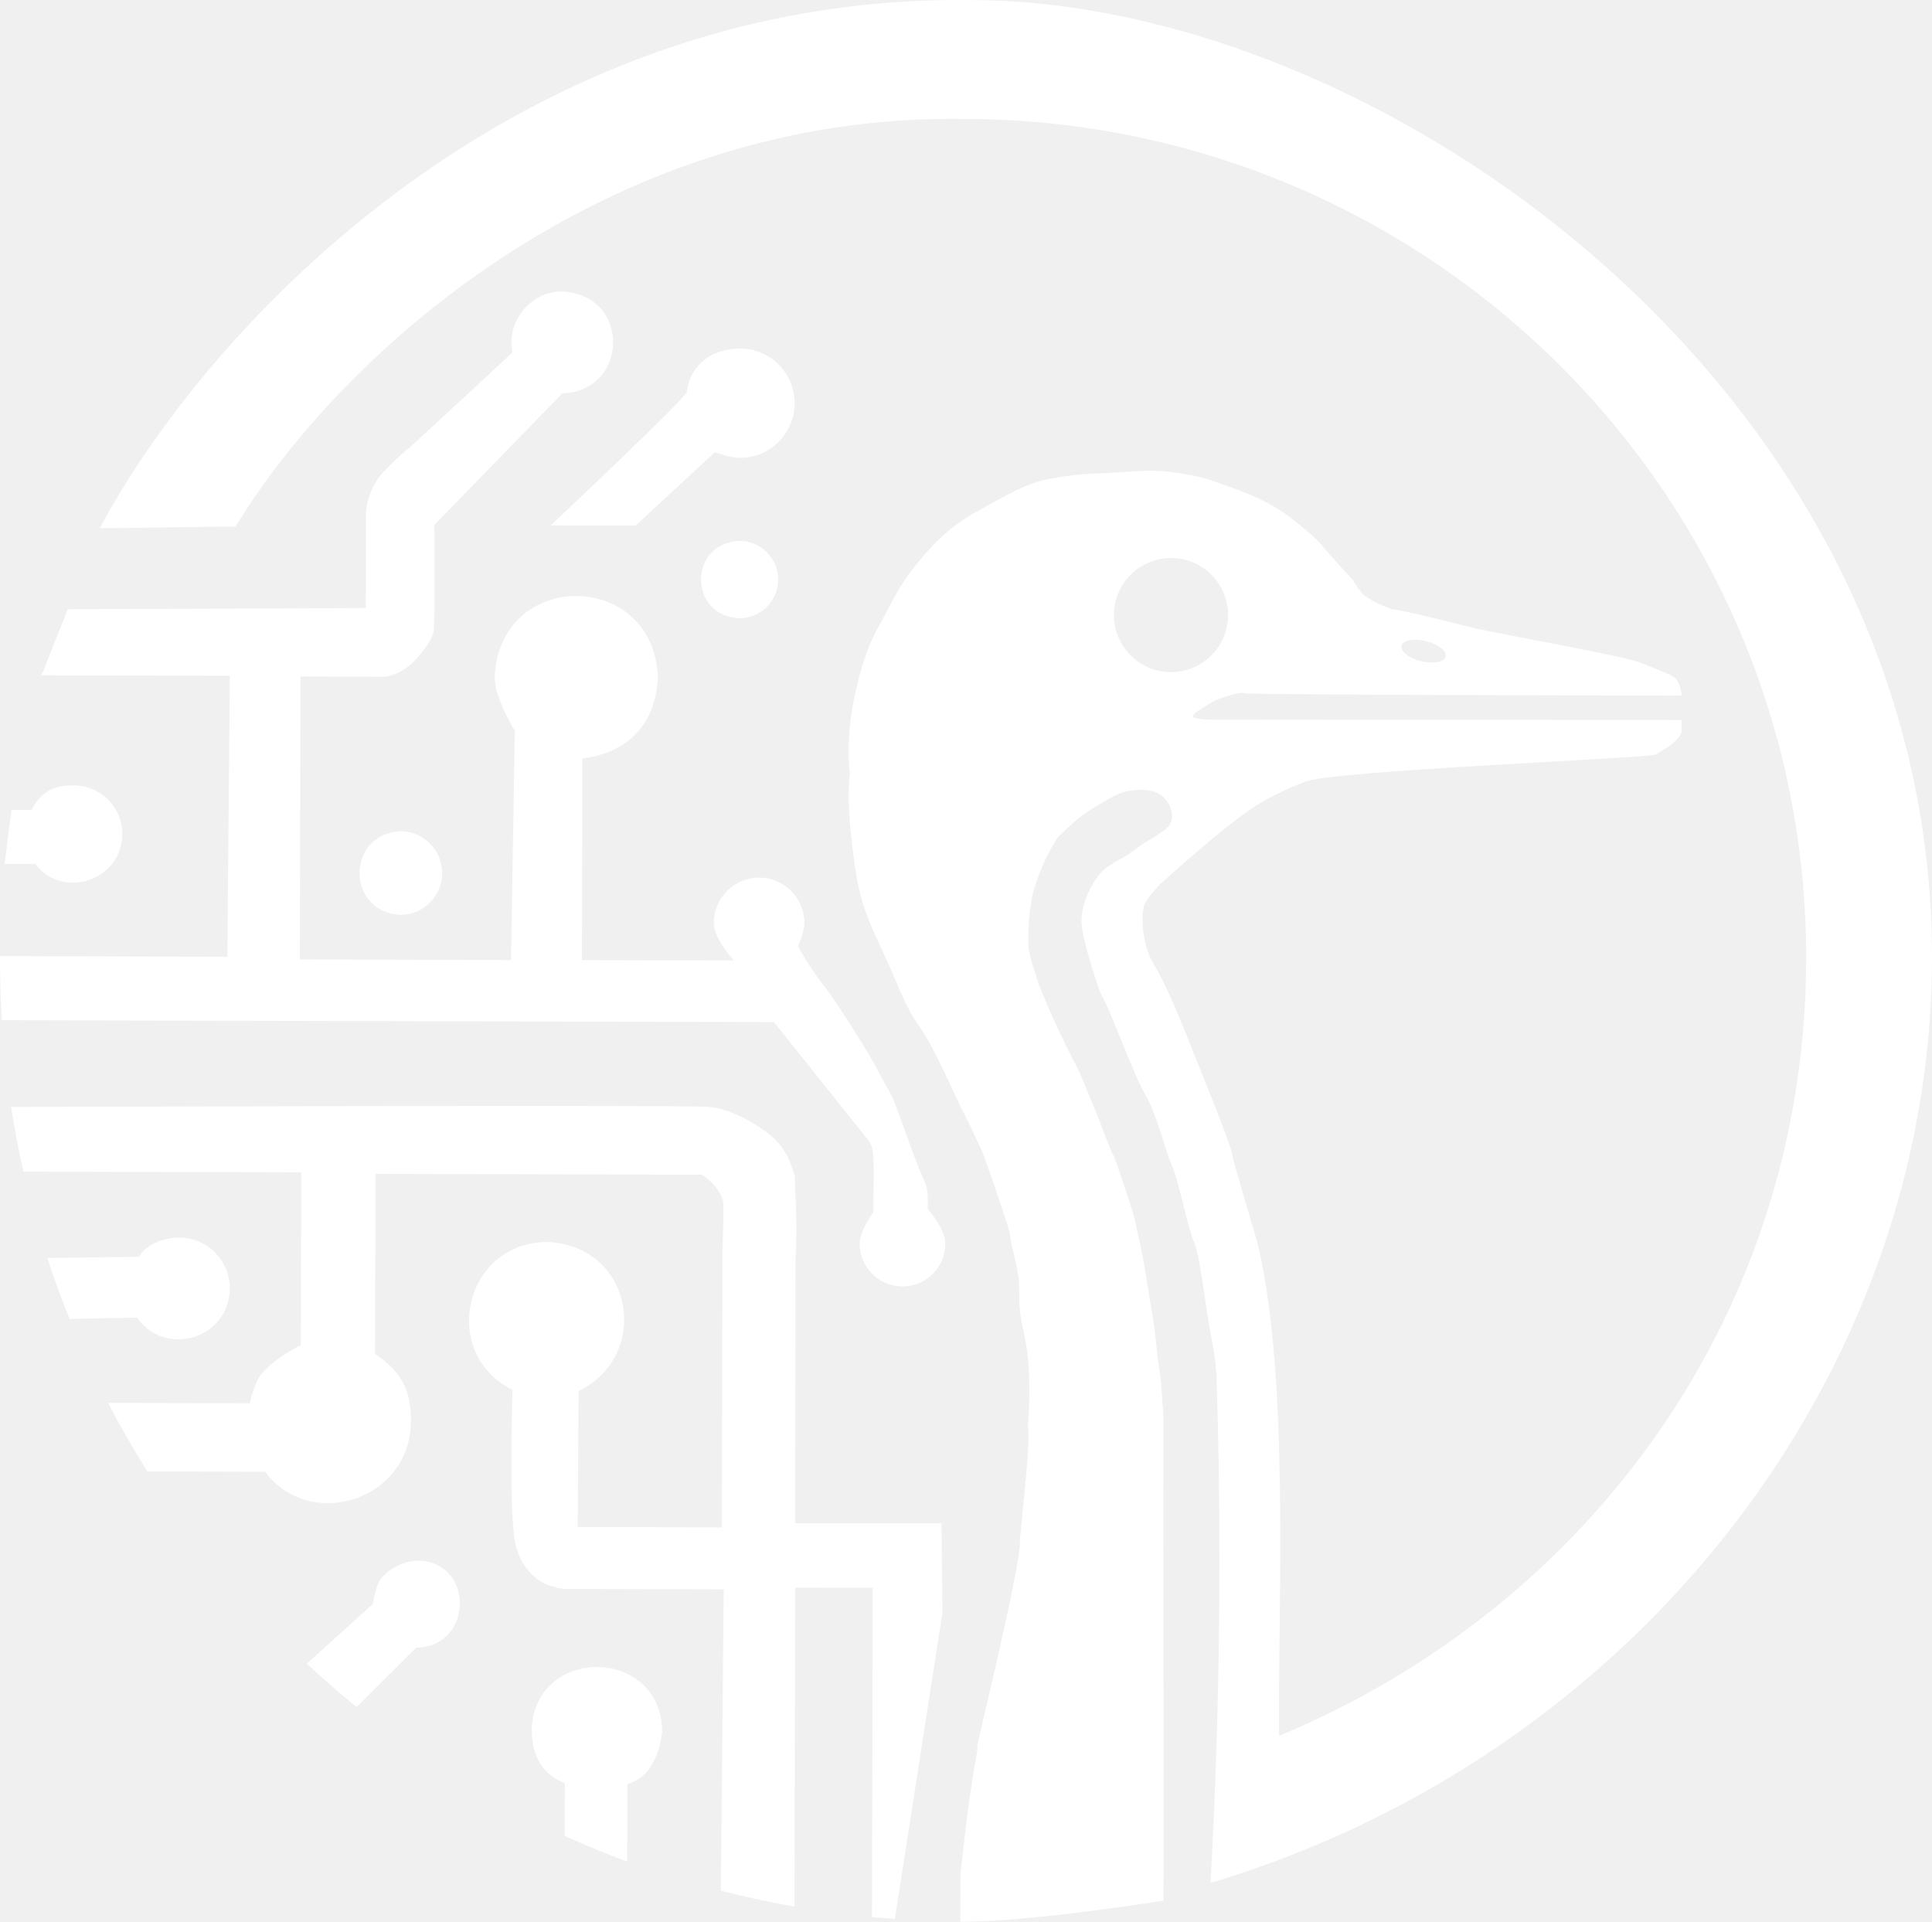
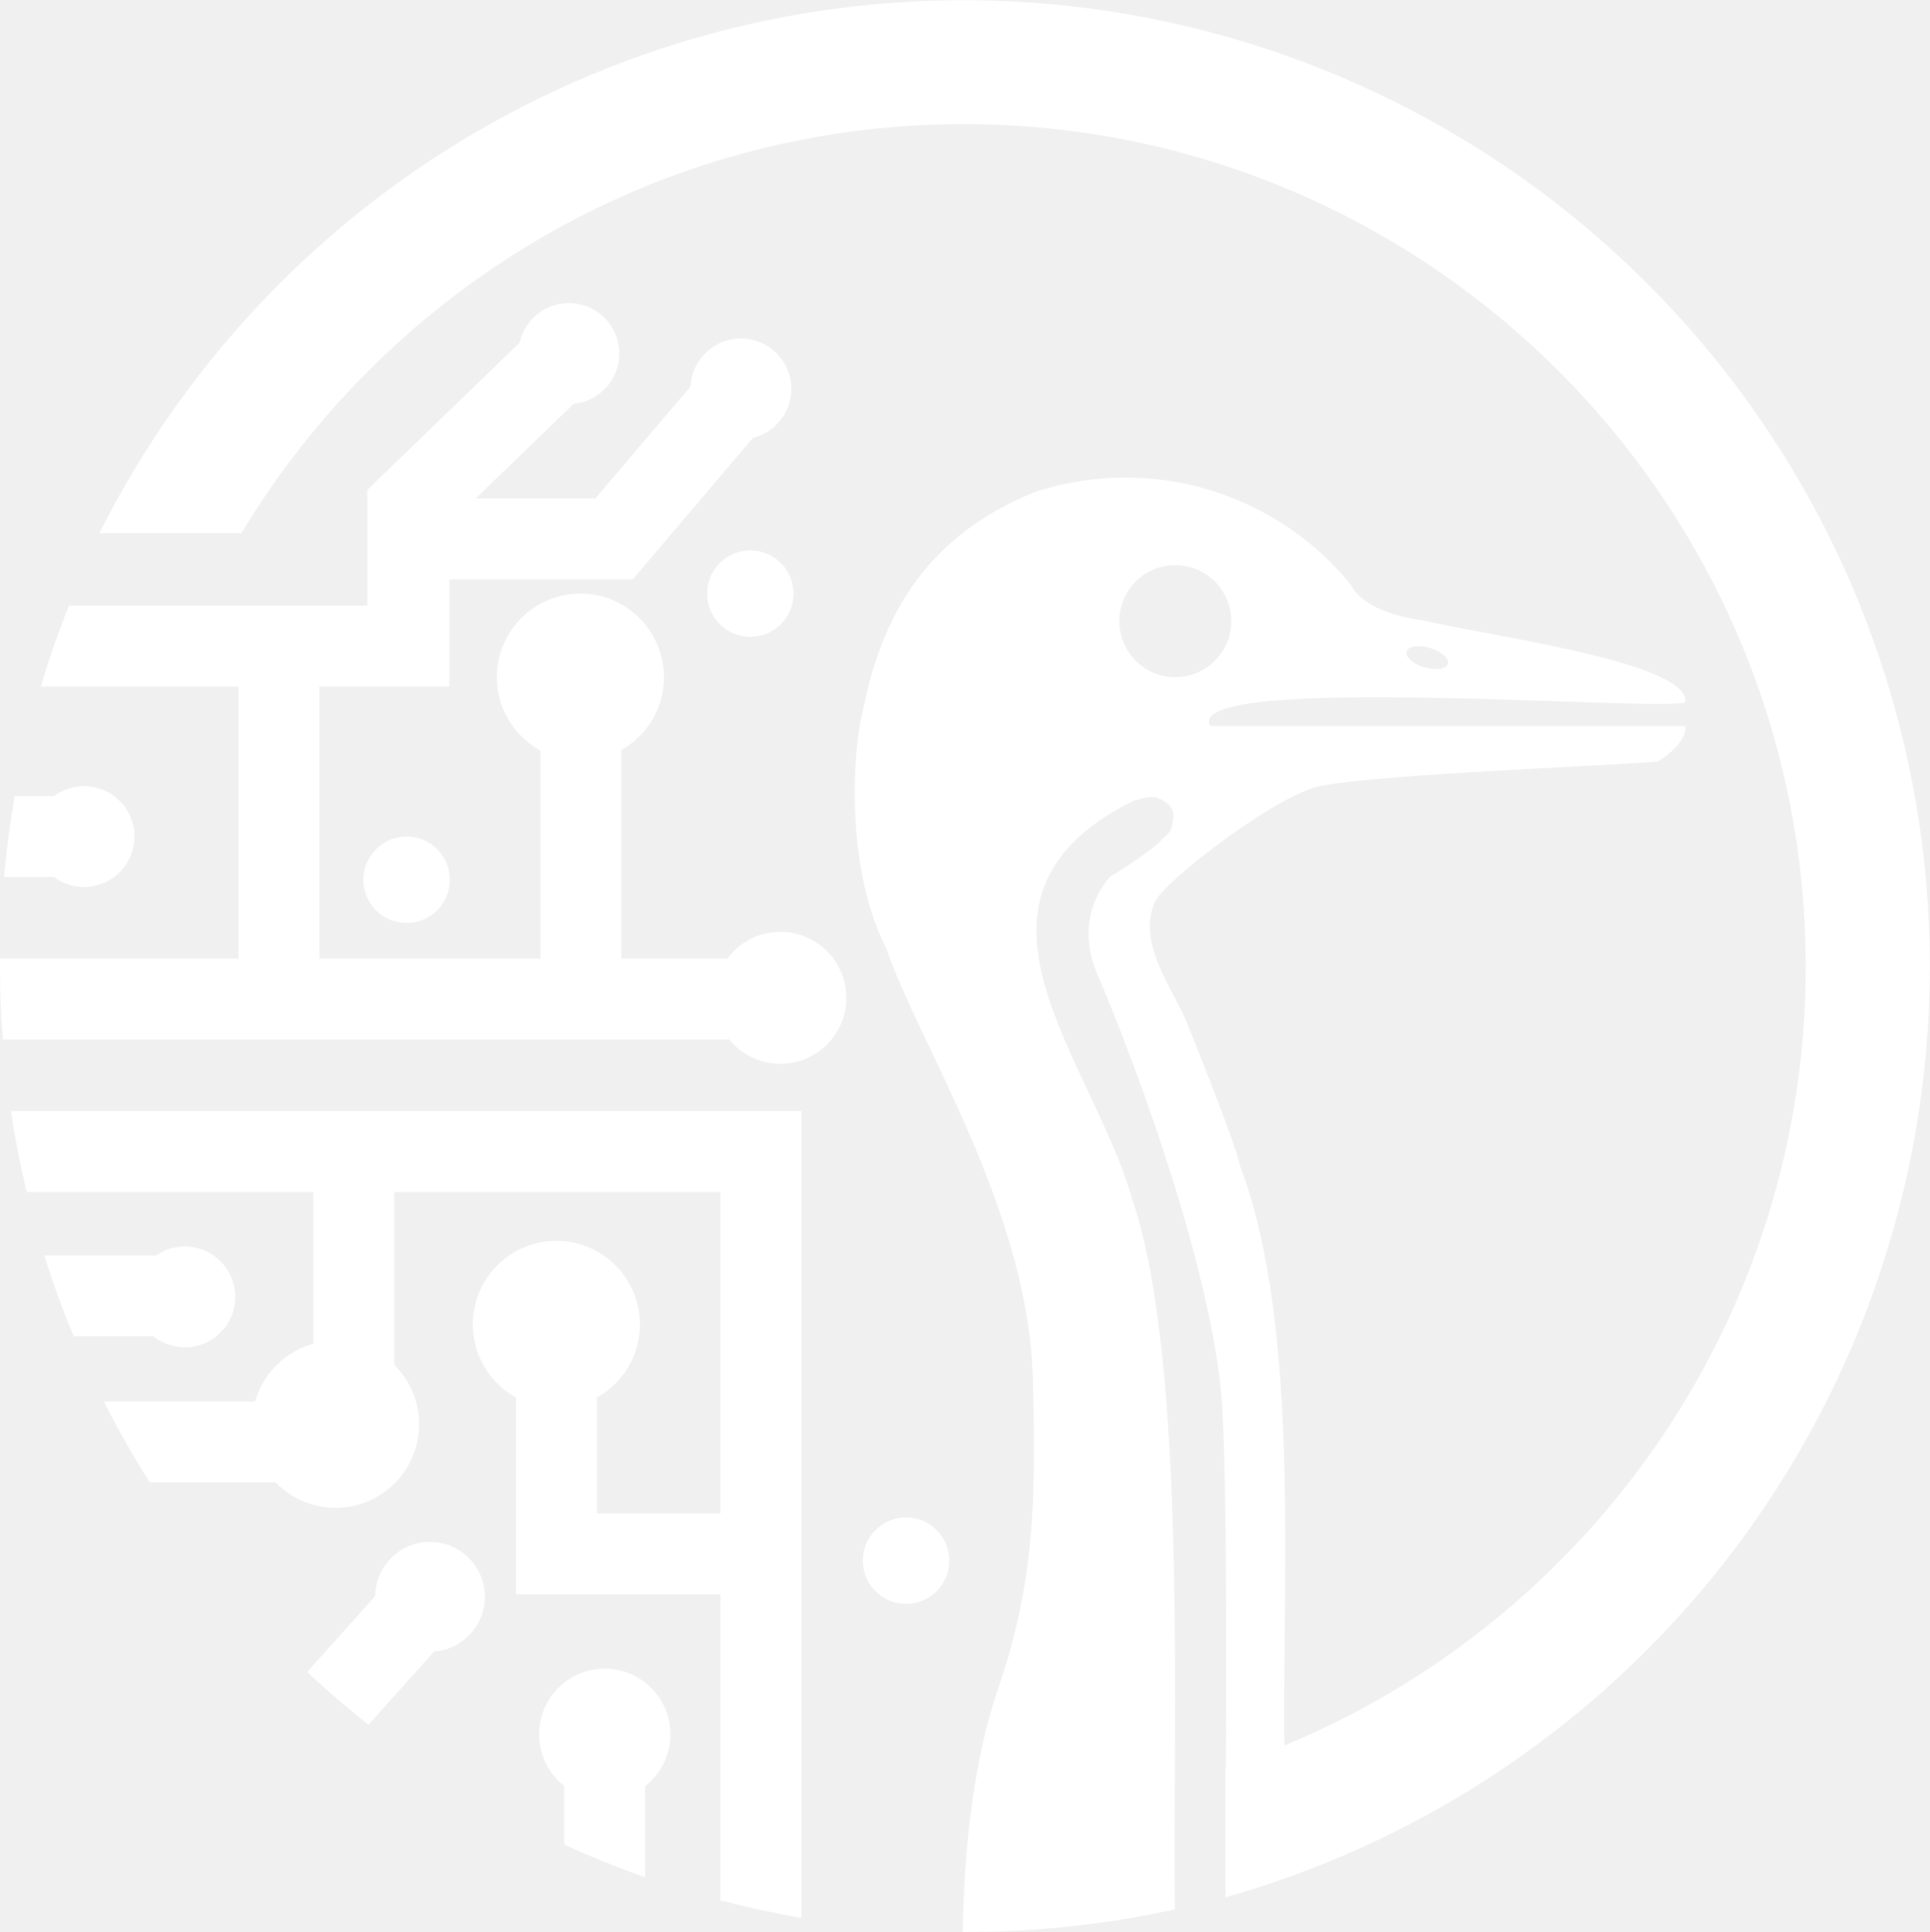
- <svg xmlns="http://www.w3.org/2000/svg" viewBox="0 0 1024.26 1018.73">
+ <svg xmlns="http://www.w3.org/2000/svg" viewBox="0 0 1026.47 1027.36">
  <defs>
    <style>.cls-1{fill:#fff;}</style>
  </defs>
  <g id="Calque_2" data-name="Calque 2">
    <g id="Calque_2-2" data-name="Calque 2">
-       <path class="cls-1" d="M392,327.76a20.5,20.5,0,1,0,.1-41C364.9,287.78,364.83,326.62,392,327.76Z" />
-       <path class="cls-1" d="M212.74,440.66c-29.42,1.1-29.51,43.12-.11,44.35a22.18,22.18,0,0,0,.11-44.35Z" />
-       <path class="cls-1" d="M421.28,213.83a29,29,0,0,0-28.93-29.07h0c-14.82,0-26.46,8.59-28.23,22.94,0,3-72.17,70.83-72.17,70.83l45,.1L379,239.73s8.08,3,13.17,3A29,29,0,0,0,421.28,213.83Z" />
-       <path class="cls-1" d="M64.83,442.21a25.75,25.75,0,0,0-25.71-25.83h0c-12.33-.28-18,4.9-22.47,13.05H6.07L2.46,458H18.74C32.78,477,64.7,467.12,64.83,442.21Z" />
-       <path class="cls-1" d="M491.12,629a33.21,33.21,0,0,0-2-5c-5-11-14.34-39.75-16.9-44-3-5-8-15-11-20s-16.93-28-24.91-38.06a143,143,0,0,1-13.25-20.39s3.38-7.26,3.39-12.23a24,24,0,0,0-48-.12c0,8.7,10.68,20,10.68,20L308.51,509l.26-106.89c20.47-2.51,38.72-14.94,40-43-2.14-57.36-84.09-57.57-86.5-.21,0,5.23,2.16,11.56,4.56,16.94a103.18,103.18,0,0,0,6.1,11.59l-2,121.5-112-.27.36-150,45.48.11a30,30,0,0,0,16-9.46c7-8,8-11,9-14s.48-57,.48-57l67.87-69.77c35.15-1.05,36.61-52.12.12-54-16.86-.35-30,16.15-26.55,32.24-13.09,12.35-41.19,38.26-54.64,50.57-1.91,1.21-15,13.08-17,17a36,36,0,0,0-6,17l-.13,51-158,.63L22.84,356l-1,2,100,.24-1.31,149L7.9,506.85H0q-.06,17.13,1,34l409.31,1L459.17,603a14,14,0,0,1,3,5c1,3,1,10,1,13l-.09,21.59s-7.31,9.6-7.32,16.65a22.71,22.71,0,0,0,45.42.11c0-7.82-9.26-18.35-9.26-18.35S492.11,632,491.12,629Z" />
-       <path class="cls-1" d="M121.84,683.12A27,27,0,0,0,94.9,656.06h0c-8.21.06-17.83,3.91-21.21,10.23l-48.59.62q5.36,16.41,11.77,32.3l35.83-.7C87,719.55,121.34,710.29,121.84,683.12Z" />
-       <path class="cls-1" d="M221.64,827.36c-7,0-15.88,4.23-20,10-2.56,3.54-4,13-4,13l-35,31.61q12.81,11.91,26.4,23l31.66-31.53h.89C250.67,872.32,251.73,828.16,221.64,827.36Z" />
-       <path class="cls-1" d="M421.54,807.55l.21-138.84a318.87,318.87,0,0,0,.07-32.28c-.86-17.3.69-9.78-2.68-19.58a35.23,35.23,0,0,0-12-16s-16-13-32-14.08-369.24.08-369.24.08q2.67,17.31,6.5,34.3l147.31.35-.21,91.6s-13.1,6.24-20.7,15.11c-4.23,4.94-6.36,15.71-6.36,15.71l-75.16-.18Q67,762.37,78.14,780.08l62.35.15c24,31.86,77,15.26,77.35-26.49.44-18.9-7.36-28-19-36l.23-95.39,172.82.41a23.79,23.79,0,0,1,5.2,4,21,21,0,0,1,4,5c2,3,1,2,2,4s-.06,25.63-.06,25.63l-.36,148.37-76.42-.26.5-72.08c38.69-18.63,29.3-77.27-16.85-79-44.07.47-57,59.15-18.15,78.45,0,0-2,55.5.92,78.51a35,35,0,0,0,5,14c1.16,1.86,7.32,10.7,17,12,.17,0,.13,1,8,1l81,.19-1.49,159.75q19.21,5,39,8.46l.4-169.1,41.12.08-.42,174.56q6.06.57,12.14,1l25.25-162.46-.55-47.31Z" />
-       <path class="cls-1" d="M281.9,916.55c0,15,6,24.2,17.55,28.81l-.07,27.9q16.28,7.4,33.12,13.67l.1-41.1a21.87,21.87,0,0,0,10.82-7.13c4.58-5.63,7.61-15.47,7.62-22C349.31,872.91,283.76,872.74,281.9,916.55Z" />
-       <path class="cls-1" d="M515.62.06C274-3.61,110.06,172.93,52.9,280c19,0,57-.87,72-.83C179.66,188.81,320.17,60,511.42,63.05c247,.59,446.73,200.19,446.14,445.83C957.06,696,842.74,851.75,678.12,920.24,677.43,851.58,683.77,732,667,660.42c-2-8-12.9-43-13.88-49s-19.88-52-19.88-52-12.77-33.78-20.89-47c-8-13-6.93-28-5.92-32s9-12,9-12c4.17-3.9,31.46-28.15,44.09-36.9,13-10,32-16.92,32-16.92,11-6,182-12.57,186-14.56s14-8,14-12.95v-5.39l-249-.22s-11,0-10-2,2-2,8-6,18-7,19-6,232,1.26,232,1.26V368s-1-7-4-9-9-4-16-7-21-5.05-29-7.07c0,0-9.67-1.85-42-8.1-9.79-1.9-15.79-3.08-24-5.06-6.38-1.54-9.2-2.38-16-4-9.65-2.36-17.61-4-23-5,0,0-12-4-16-9s-4-6-4-6-13-14-17-19-16-14-16-14-9.18-8.42-31-16.07c-5.18-1.82-9.72-3.59-9.72-3.59-9.37-2.72-7.78-2.52-20-4.48a94.16,94.16,0,0,0-15.65-1.09c-5,.09-22.38,1.42-27.06,1.48a160.3,160.3,0,0,0-27.51,3.44c-10.61,2.53-19,7.5-36,16.91A92,92,0,0,0,492.9,291c-8,9-14,16-21.07,29.95s-12.05,19-18.11,45-3.1,44-3.1,44-2,11,.91,36,4.92,34,14.87,55,12.92,32,20.9,43.05,19.9,39,22.83,44.46c3.77,7.07,8,16.75,10,20.62,1,2,6,16,11.92,34s1,4,5.85,23.54.05,19.47,5,40.48,1.88,50,1.88,50,2-2-2.09,39-1,12-2.06,24-10.12,52-19.22,90.95,0,0-4,21-8.21,61.48-8.21,61.48l-.06,25.19c36,.42,107.56-11.09,107.7-11.12.34-85.44-.33-170.87,0-256.31-.64-8.33-1-16-1.94-24-1.72-8.14-2.23-22-3.93-30l-4.93-30-4.94-23s-9.93-31-10.92-32-8-20-8-20l-9.94-24c-7.16-13.79-15.54-31-20.89-45-1.35-2.55-1.74-5.56-3-9a71,71,0,0,1-3-11,113.75,113.75,0,0,1,2.07-29,109.24,109.24,0,0,1,13.08-30,131.45,131.45,0,0,1,12-11c4.34-3.38,7.69-5.31,14-9,7.52-4.36,9.72-4.85,15.74-5.47a29.43,29.43,0,0,1,8.27.52,14.06,14.06,0,0,1,6,3c4.65,4.08,5.94,11.17,4,14-.54.78,0,1.52-5,5-.44.31-2.69,1.77-3,2-3.28,2.29-5.65,3.22-8,5-12,9-8,5-17,11s-15,22-14.07,31,8.41,33.88,11.9,40c4,7,15.91,40,21.88,50.06,6.17,10.34,10.93,31,13.91,37,3.21,6.46,8.92,35,11.91,41s6.9,40,8.88,49a187.88,187.88,0,0,1,3,21c2.08,65.27,2.18,133.29-.22,203.84q-1.11,33.43-2.94,66c227.06-68.2,382.06-270.75,382.5-489.89C1024.82,205.73,730.57.55,515.62.06ZM743,342.32c.73-2.94,6.55-4,13-2.41s11.11,5.28,10.38,8.21-6.55,4-13,2.41-11.11-5.28-10.38-8.21Zm-122.26,14a30.25,30.25,0,1,1,30.33-30.18,30.26,30.26,0,0,1-30.33,30.18h0Z" />
+       <path class="cls-1" d="M986.06,313.93A514.32,514.32,0,0,0,52.88,283.51H128.4C206.85,153.28,349.65,66,512.44,66c247,0,448,201,448,448,0,198.39-129.62,367.07-308.62,425.82v69.09a514.51,514.51,0,0,0,334.21-695Z" />
+       <path class="cls-1" d="M896.46,373.36c1.73-21.39-104-35-140.1-43.57-32.68-4.43-37.79-18.72-37.79-18.72-35.17-43.85-99.27-71-167.49-49.7-45.28,18.28-78.65,50.66-91.57,114-7.29,27.93-8.75,89,11.91,129,17.09,50.47,75.9,138.84,78,229.79,1.36,59.91,1.7,105.19-18.72,164.42-16.18,46.93-18.4,106.13-18.63,128.71h2.06a516.64,516.64,0,0,0,110.74-11.95c-1.31-95.35,6.83-289.51-22.34-376.65-21-75-103.15-159.77-1.45-212,0,0,9.64-4.6,15.58-2.05,7.76,3.61,8.72,8,6.27,16-.74,2.39-3.21,4-4.63,5.55-6.76,7.37-27.94,20.06-27.94,20.06-10.22,12.26-15.58,28.94-7.41,50.11,24.77,57.76,59.62,156.62,66.38,222.4,4.07,39.64,2.68,213,2.56,214.38-3.77,2.06,30.5-16.68,31.4-17.1-2-86.88,9.31-229.21-23.74-316.09-3.06-14.29-28.09-75.57-28.09-75.57-6.53-17.34-27.75-43.17-16.85-65.36,6.13-11.75,66.64-58,88.85-61.28,33.2-6.13,146.27-10.24,178.22-12.77,0,0,15.32-8.68,14.81-18.89H643.68C628.26,357.37,887.6,378.93,896.46,373.36ZM748.14,346.41c.85-2.84,6.44-3.67,12.5-1.86s10.28,5.58,9.43,8.42-6.45,3.67-12.51,1.86S747.29,349.25,748.14,346.41ZM627.5,360a29.79,29.79,0,1,1,27.31-27.23A29.79,29.79,0,0,1,627.5,360Z" />
+       <g id="circuit">
+         <circle class="cls-1" cx="302.57" cy="188" r="26.81" />
+         <circle class="cls-1" cx="308.7" cy="360.09" r="44.43" />
+         <circle class="cls-1" cx="399.08" cy="315.66" r="22.98" />
+         <circle class="cls-1" cx="295.93" cy="704.26" r="44.43" />
+         <circle class="cls-1" cx="178.49" cy="757.36" r="44.43" />
+         <circle class="cls-1" cx="394.08" cy="206.81" r="26.81" />
+         <circle class="cls-1" cx="44.7" cy="444.85" r="26.81" />
+         <circle class="cls-1" cx="321.66" cy="922.24" r="34.91" />
+         <circle class="cls-1" cx="98.32" cy="689.64" r="26.81" />
+         <circle class="cls-1" cx="415.07" cy="530.6" r="35.08" />
+         <circle class="cls-1" cx="216.27" cy="467.83" r="22.98" />
+         <circle class="cls-1" cx="228.72" cy="849.09" r="29.17" />
+         <circle class="cls-1" cx="481.92" cy="829.88" r="22.98" />
+         <path class="cls-1" d="M309,211l-3.8,3.67L253,265.06l-14,13.49v86.54H21.68q6.59-21.93,15-43H195.38V260.5l80.37-77.66,2.61-2.52Z" />
+         <path class="cls-1" d="M387.59,509.77v43H1.5Q0,533.23,0,513.28c0-1.17,0-2.34,0-3.51Z" />
+         <rect class="cls-1" x="287.43" y="388.68" width="43" height="142.59" />
+         <rect class="cls-1" x="126.86" y="357.02" width="43" height="156.6" />
+         <polygon class="cls-1" points="336.56 308.06 222.91 308.06 222.91 265.06 316.67 265.06 371.21 200.89 403.98 228.74 336.56 308.06" />
+         <path class="cls-1" d="M426.2,590.84v429q-21.84-3.76-43-9.33V633.84h-369q-5.09-21.17-8.4-43Z" />
+         <polygon class="cls-1" points="209.69 737.19 166.69 723.66 166.69 612.34 209.69 612.34 209.69 737.19" />
+         <path class="cls-1" d="M150.91,745.23v43H79.64q-13.23-20.84-24.45-43Z" />
+         <path class="cls-1" d="M85,667.59v43H39.23q-8.76-21-15.67-43Z" />
+         <path class="cls-1" d="M238.92,869.25,196,917.14q-16.9-13.32-32.63-28l43.55-48.59Z" />
+         <polygon class="cls-1" points="404.7 847.8 274.44 847.8 274.44 730.3 317.44 730.3 317.44 804.8 404.7 804.8 404.7 847.8" />
+         <path class="cls-1" d="M44.7,423.35v43H2.12q2-21.78,5.72-43Z" />
+         <path class="cls-1" d="M343.16,941.7v56.56q-22-7.74-43-17.4V941.7Z" />
+       </g>
    </g>
  </g>
</svg>
